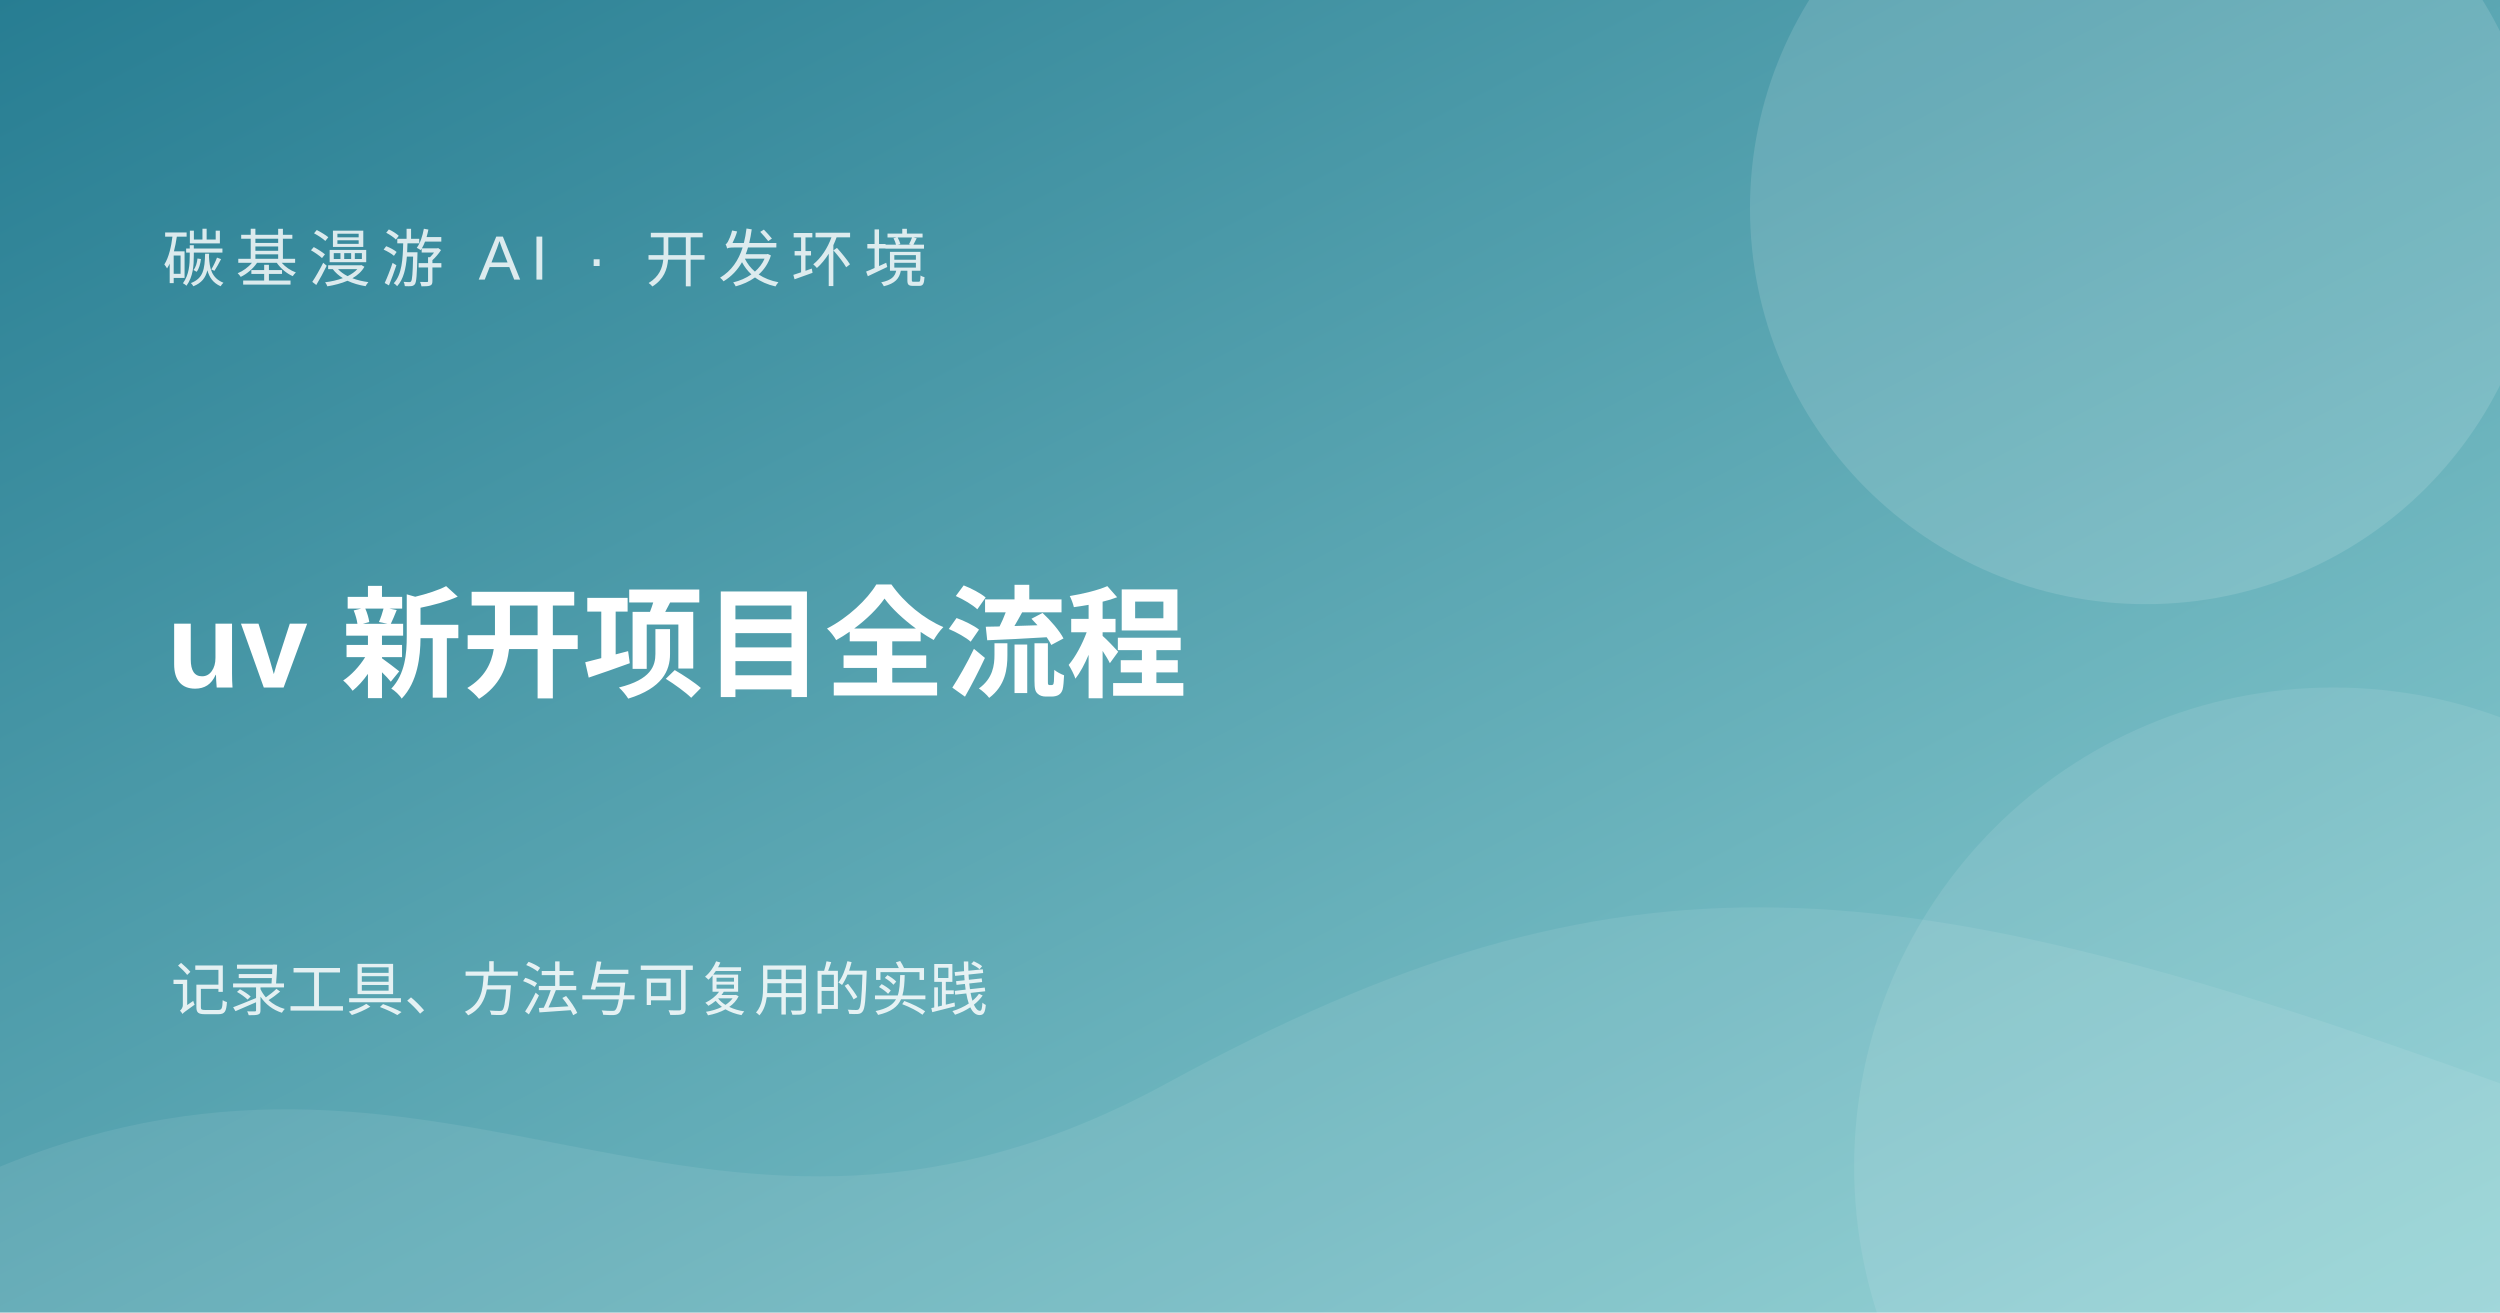
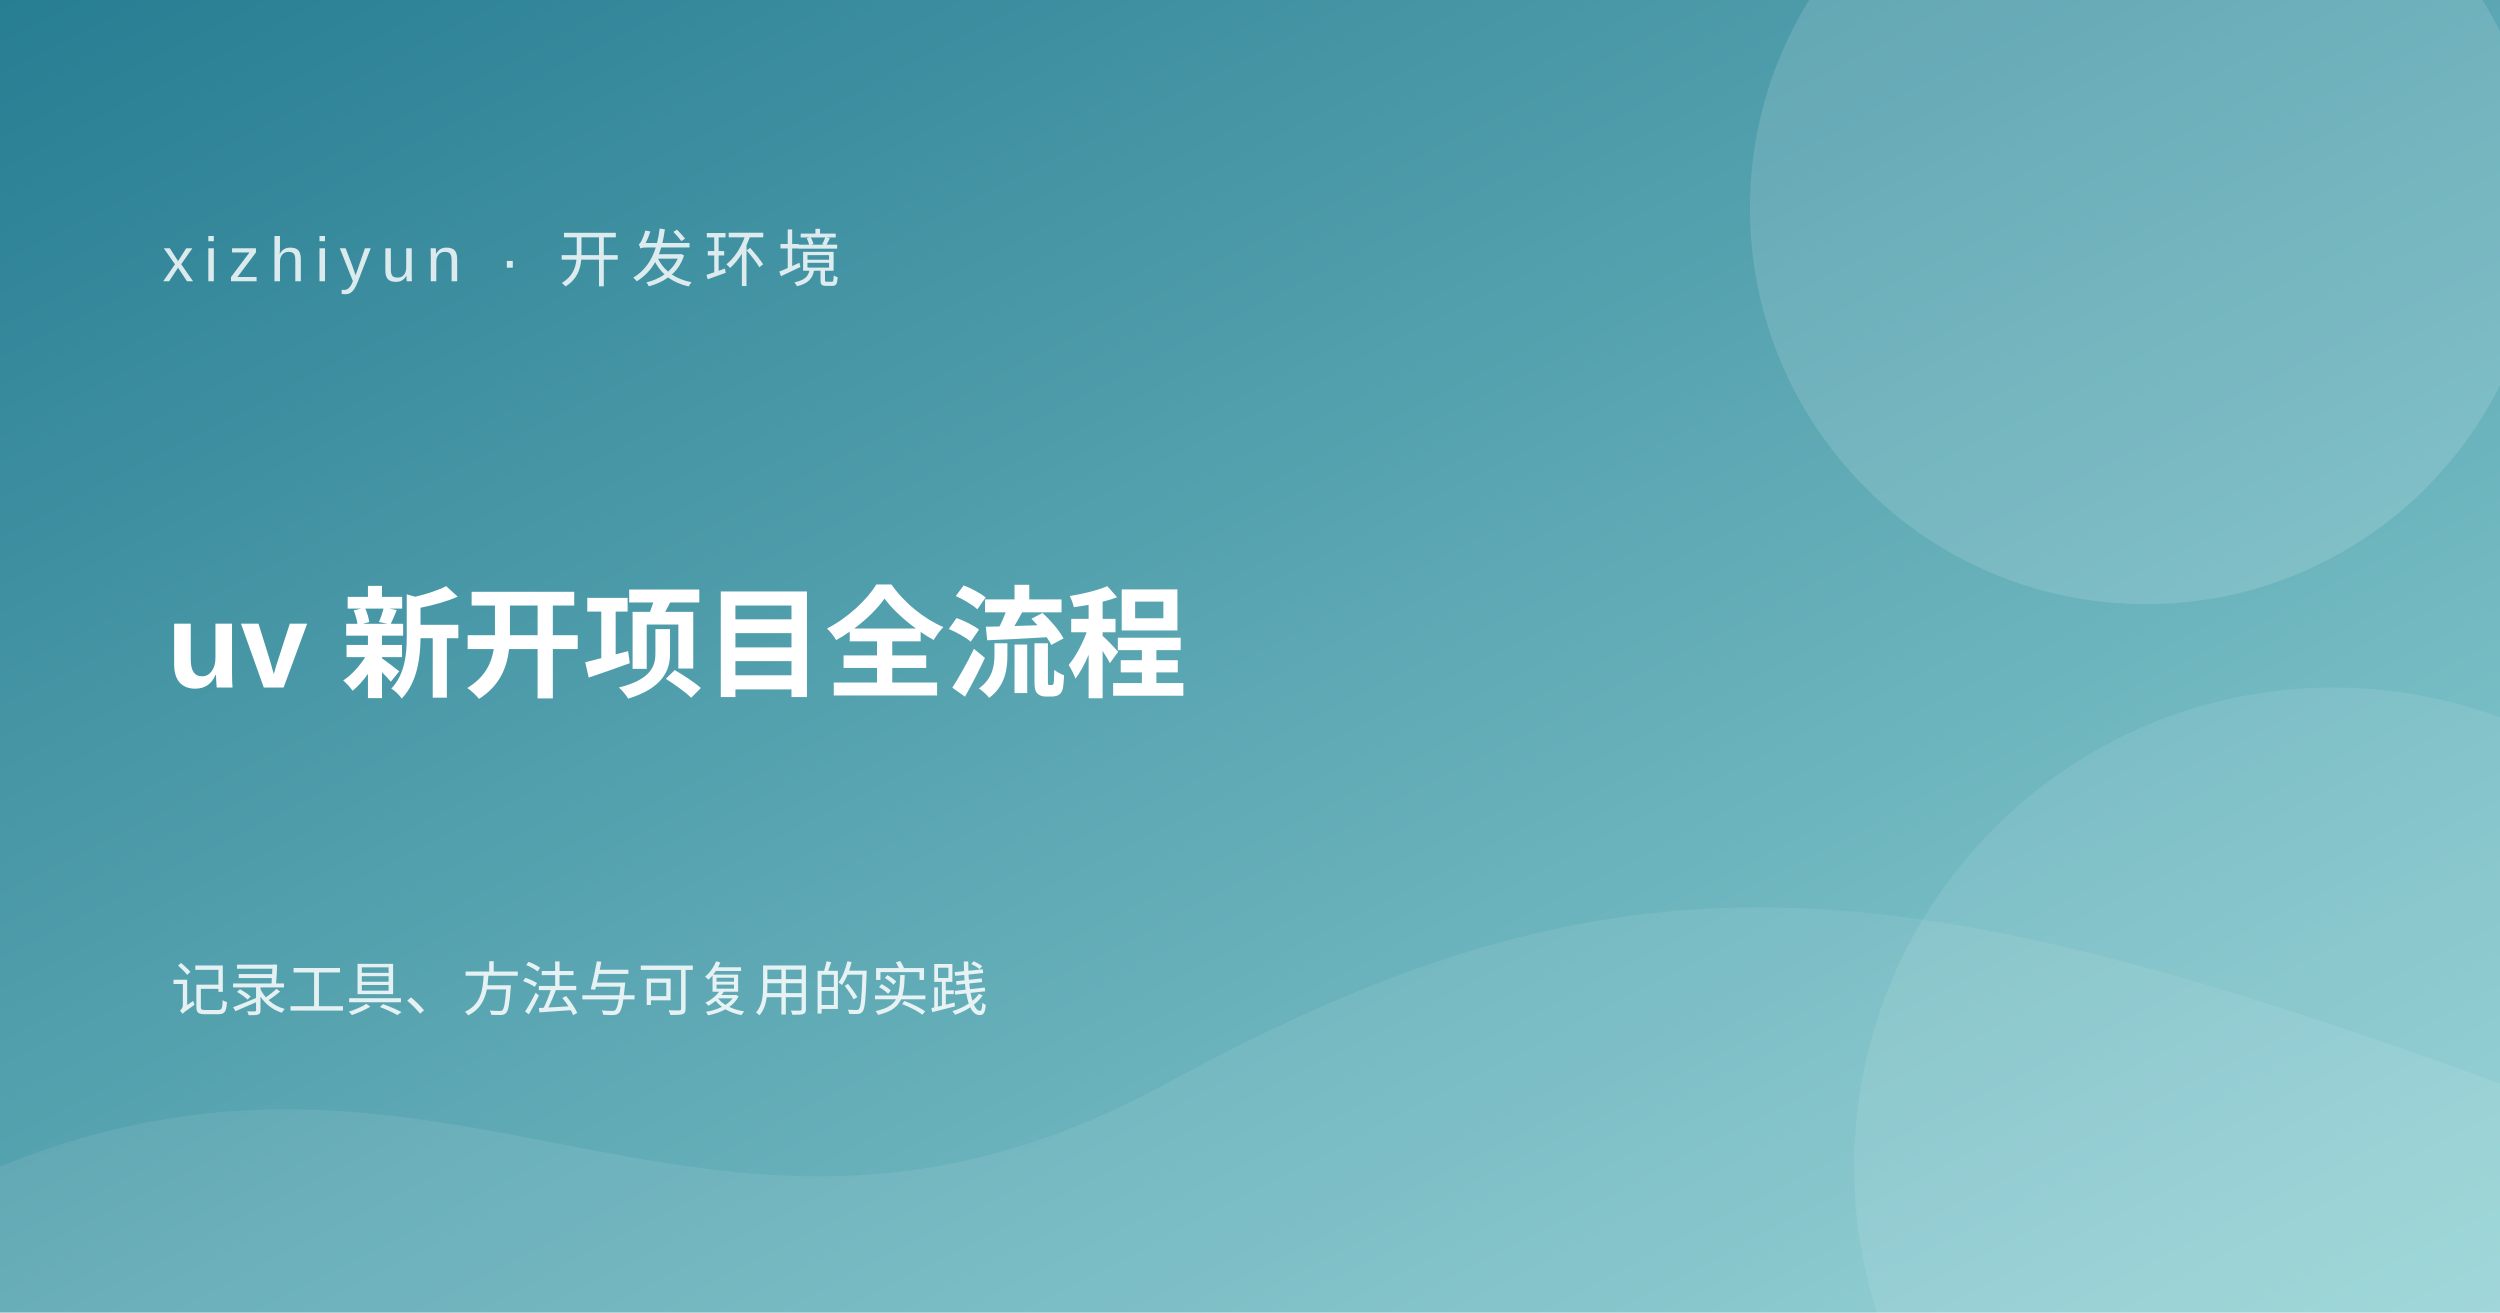
<svg xmlns="http://www.w3.org/2000/svg" viewBox="0 0 1200 630" role="img" aria-labelledby="title desc">
  <defs>
    <linearGradient id="bg" x1="0" y1="0" x2="1" y2="1">
      <stop offset="0" stop-color="#277d92" />
      <stop offset="1" stop-color="#8fd0d3" />
    </linearGradient>
  </defs>
  <rect width="1200" height="630" fill="url(#bg)" />
  <circle cx="1030" cy="100" r="190" fill="#fff" fill-opacity=".13" />
  <circle cx="1120" cy="560" r="230" fill="#fff" fill-opacity=".09" />
  <path d="M0 560C220 470 340 640 560 520s350-105 640 0v110H0z" fill="#fff" fill-opacity=".08" />
-   <text x="78" y="135" fill="#fff" fill-opacity=".82" font-family="Arial, 'Microsoft YaHei', sans-serif" font-size="30" letter-spacing="5">碳基漫游 AI · 开发环境</text>
+   <text x="78" y="135" fill="#fff" fill-opacity=".82" font-family="Arial, 'Microsoft YaHei', sans-serif" font-size="30" letter-spacing="5">xizhiyun · 开发环境</text>
  <text x="80" y="330" fill="#fff" font-family="Arial, 'Microsoft YaHei', sans-serif" font-size="58" font-weight="800">uv 新开项目全流程</text>
  <text x="82" y="485" fill="#fff" fill-opacity=".84" font-family="Arial, 'Microsoft YaHei', sans-serif" font-size="28">记录工具、方法与可复用的实践</text>
</svg>
